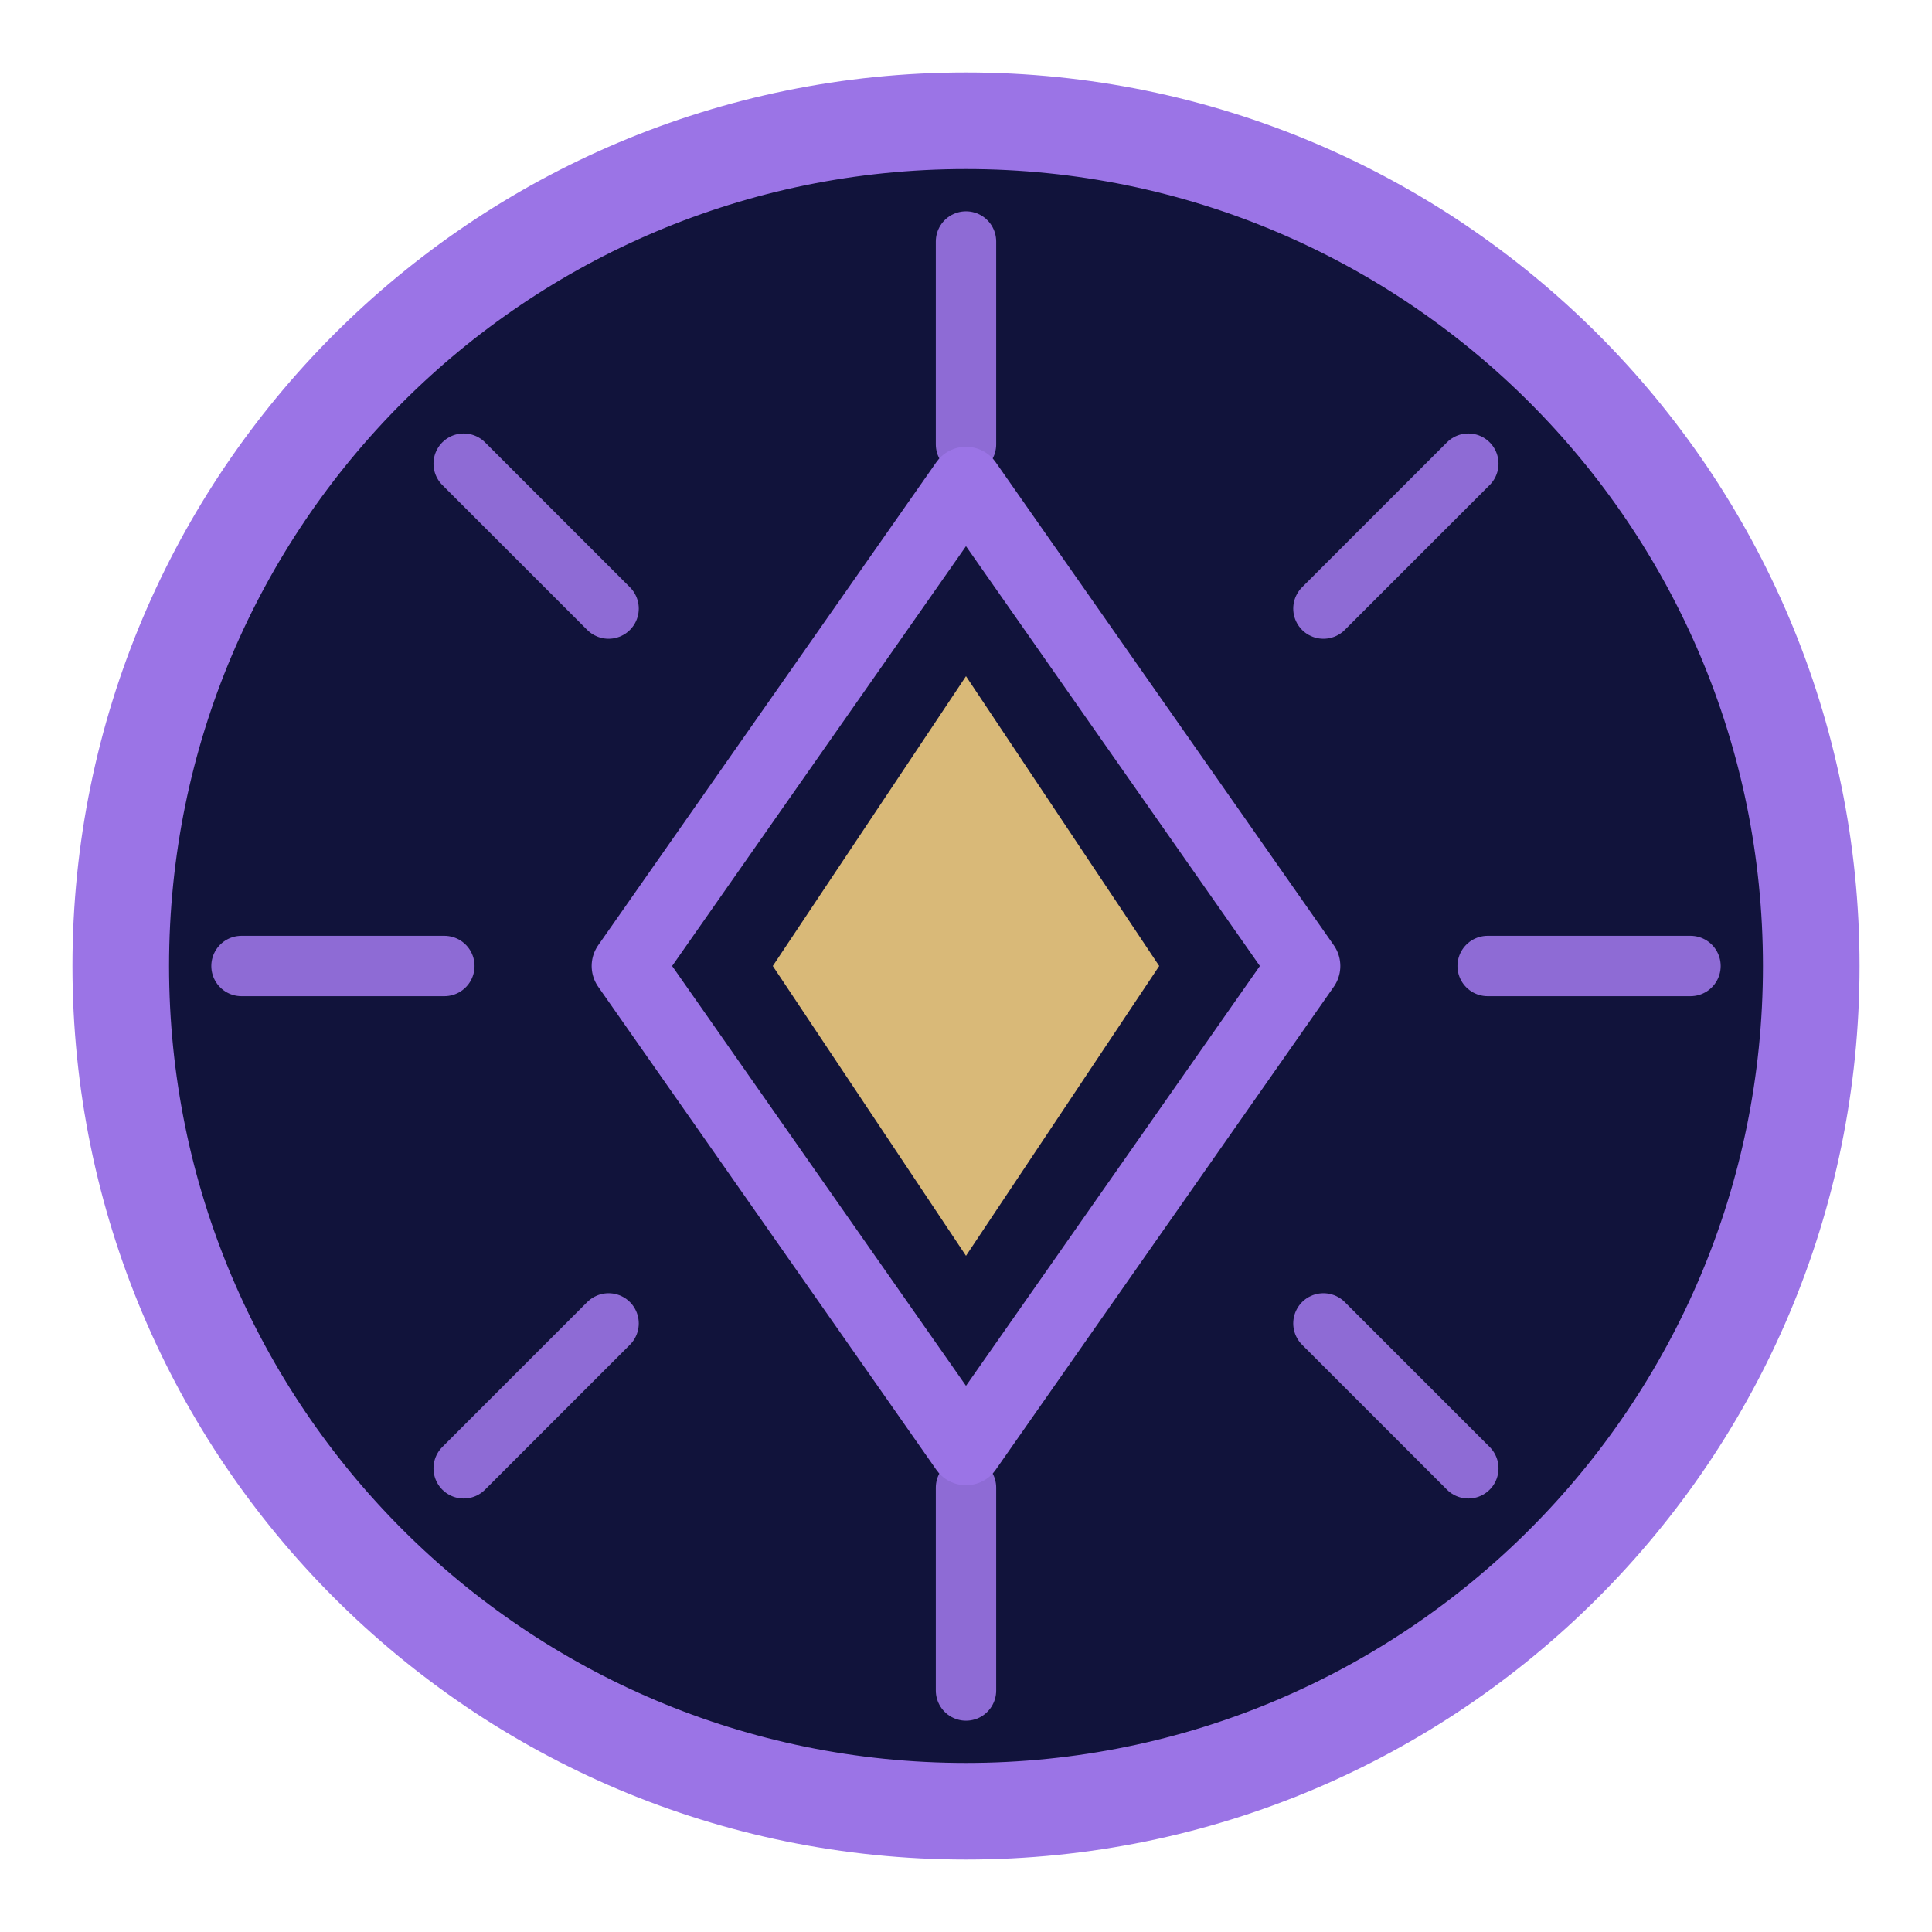
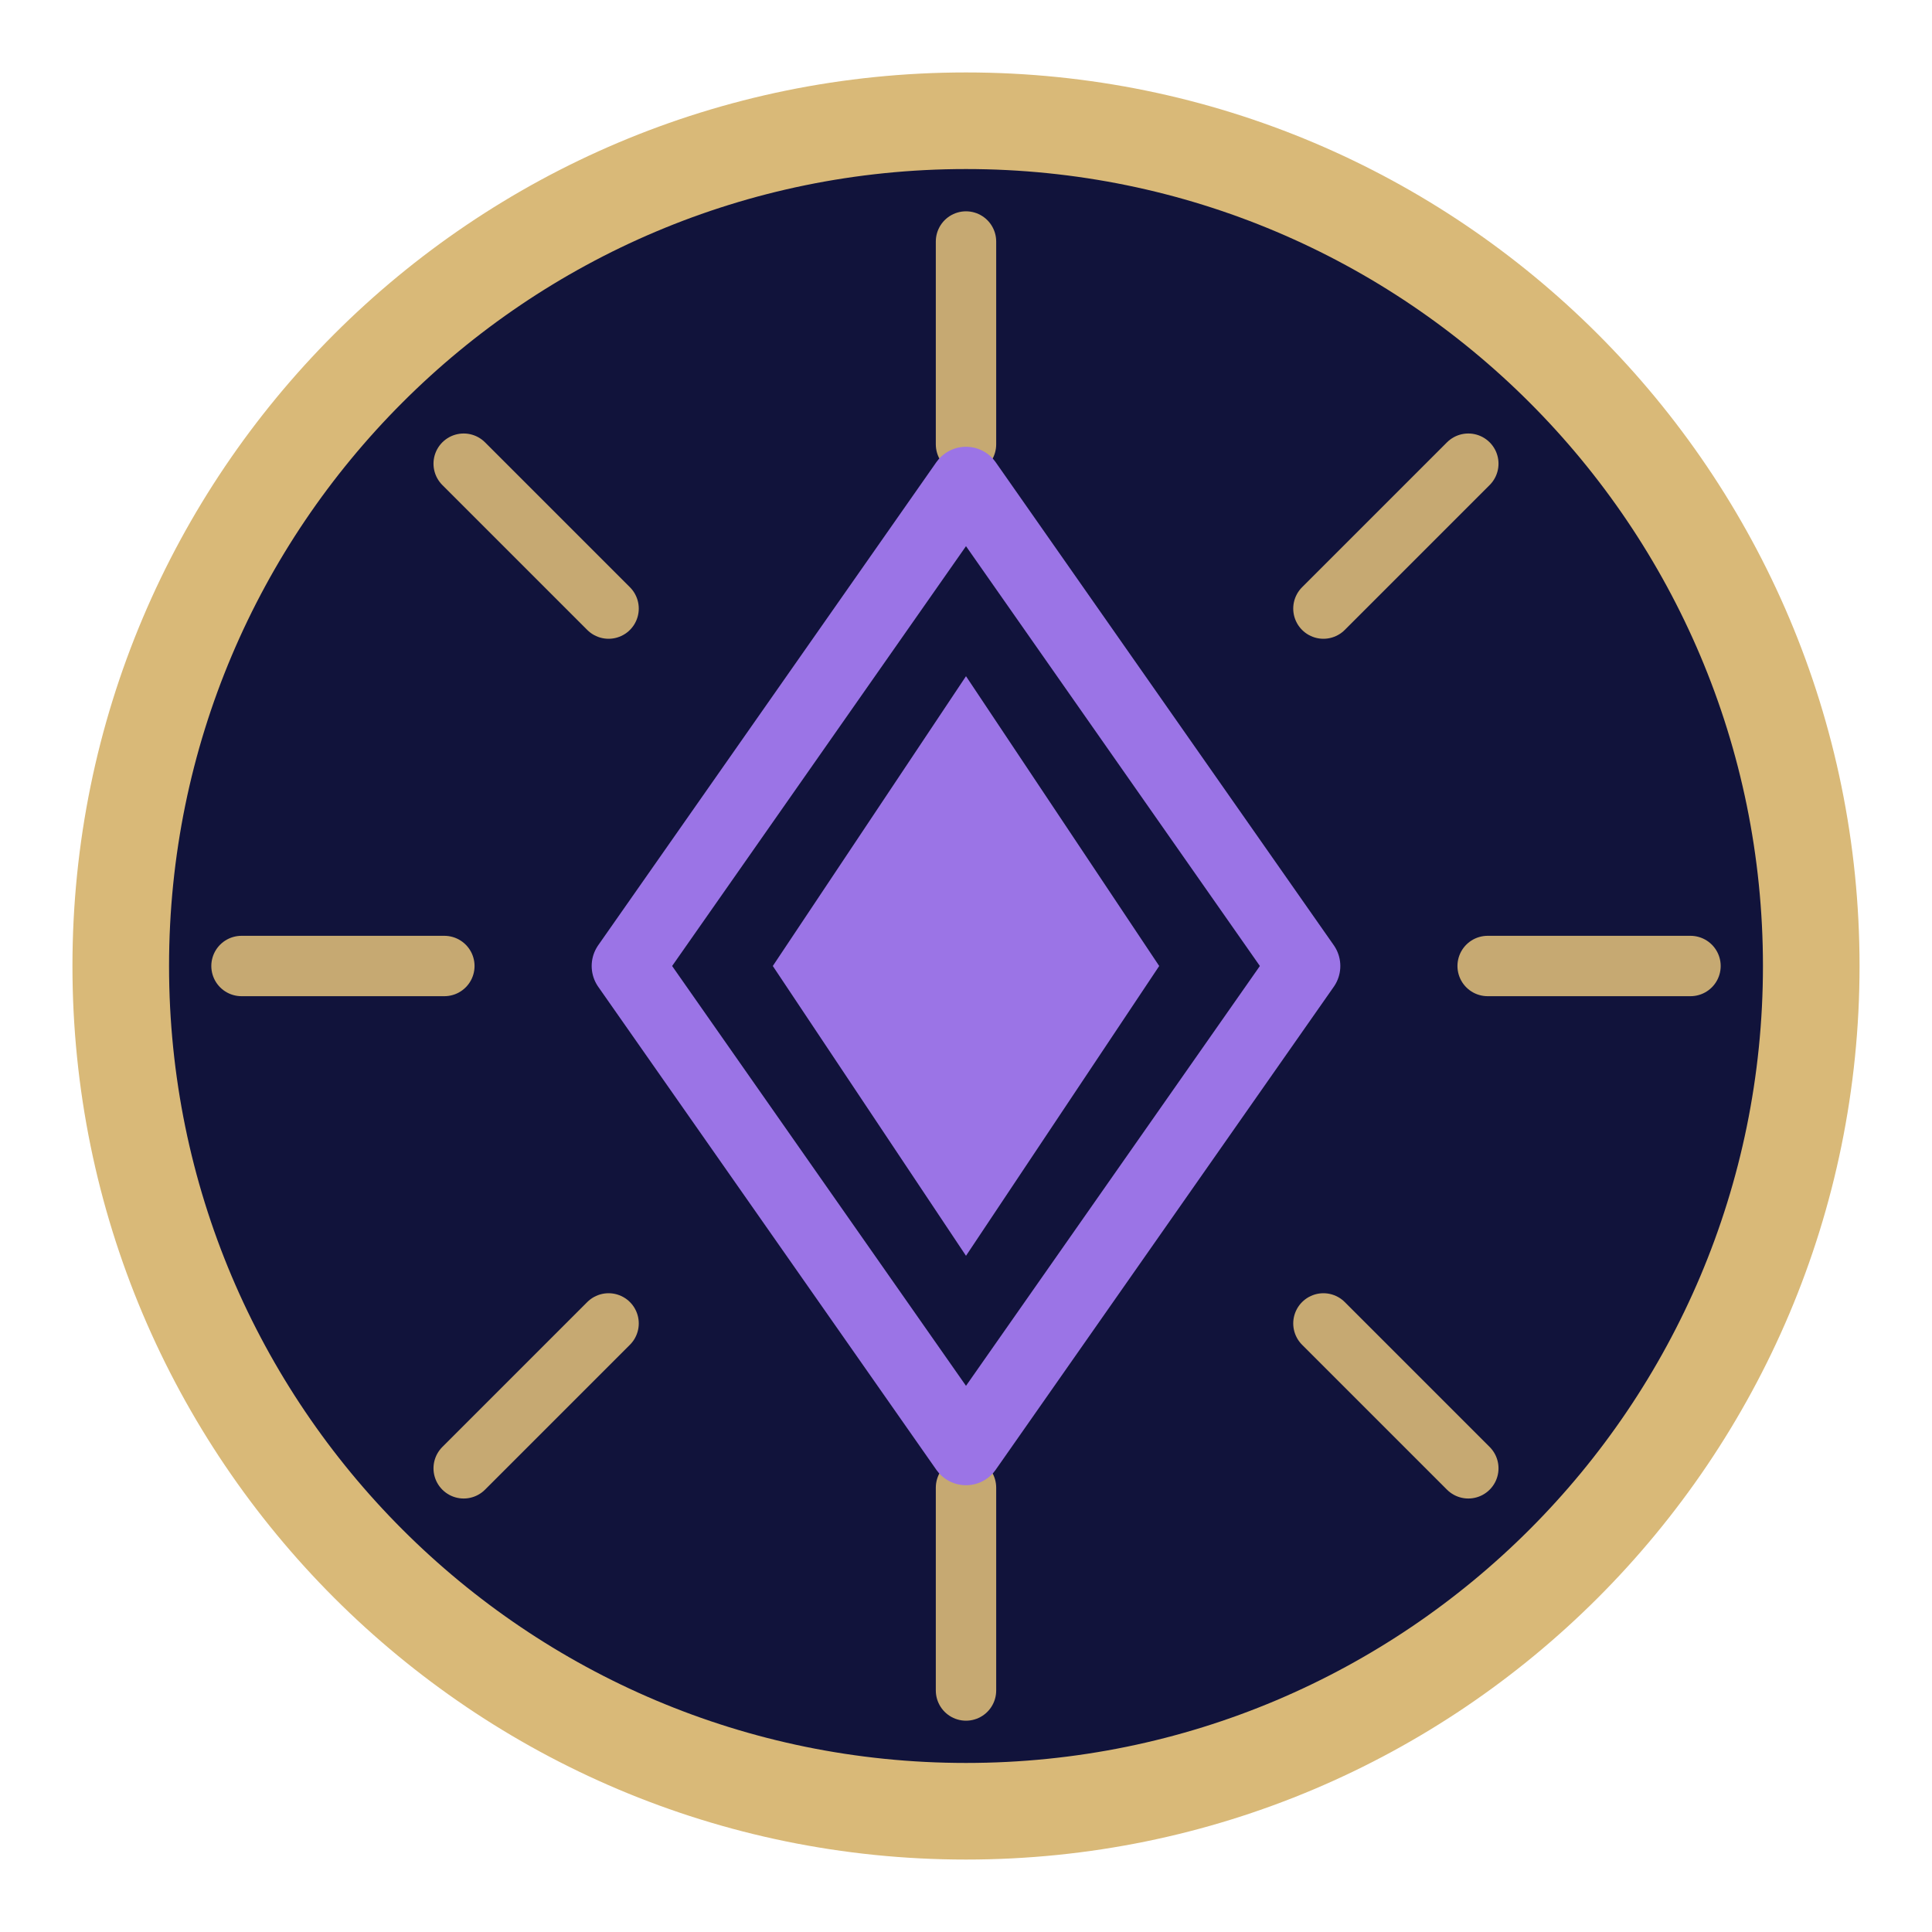
<svg xmlns="http://www.w3.org/2000/svg" viewBox="0 0 40 40">
-   <circle cx="20" cy="20" r="17.5" fill="#11133b" stroke="#9b74e6" stroke-width="2" />
-   <g stroke="#9b74e6" stroke-width="1.25" stroke-linecap="round" opacity="0.9">
+   <circle cx="20" cy="20" r="17.5" fill="#11133b" stroke="#d9b978" stroke-width="2" />
+   <g stroke="#d9b978" stroke-width="1.25" stroke-linecap="round" opacity="0.9">
    <path d="M20 5v4.2M20 30.8V35M5 20h4.2M30.8 20H35" />
    <path d="M9.6 9.6l3 3M27.4 27.4l3 3M30.4 9.6l-3 3M12.6 27.4l-3 3" />
  </g>
  <path d="M20 10 27 20 20 30 13 20z" fill="none" stroke="#9b74e6" stroke-width="1.5" stroke-linejoin="round" />
-   <path d="M20 14 24 20 20 26 16 20z" fill="#d9b978" />
+   <path d="M20 14 24 20 20 26 16 20z" fill="#9b74e6" />
</svg>
